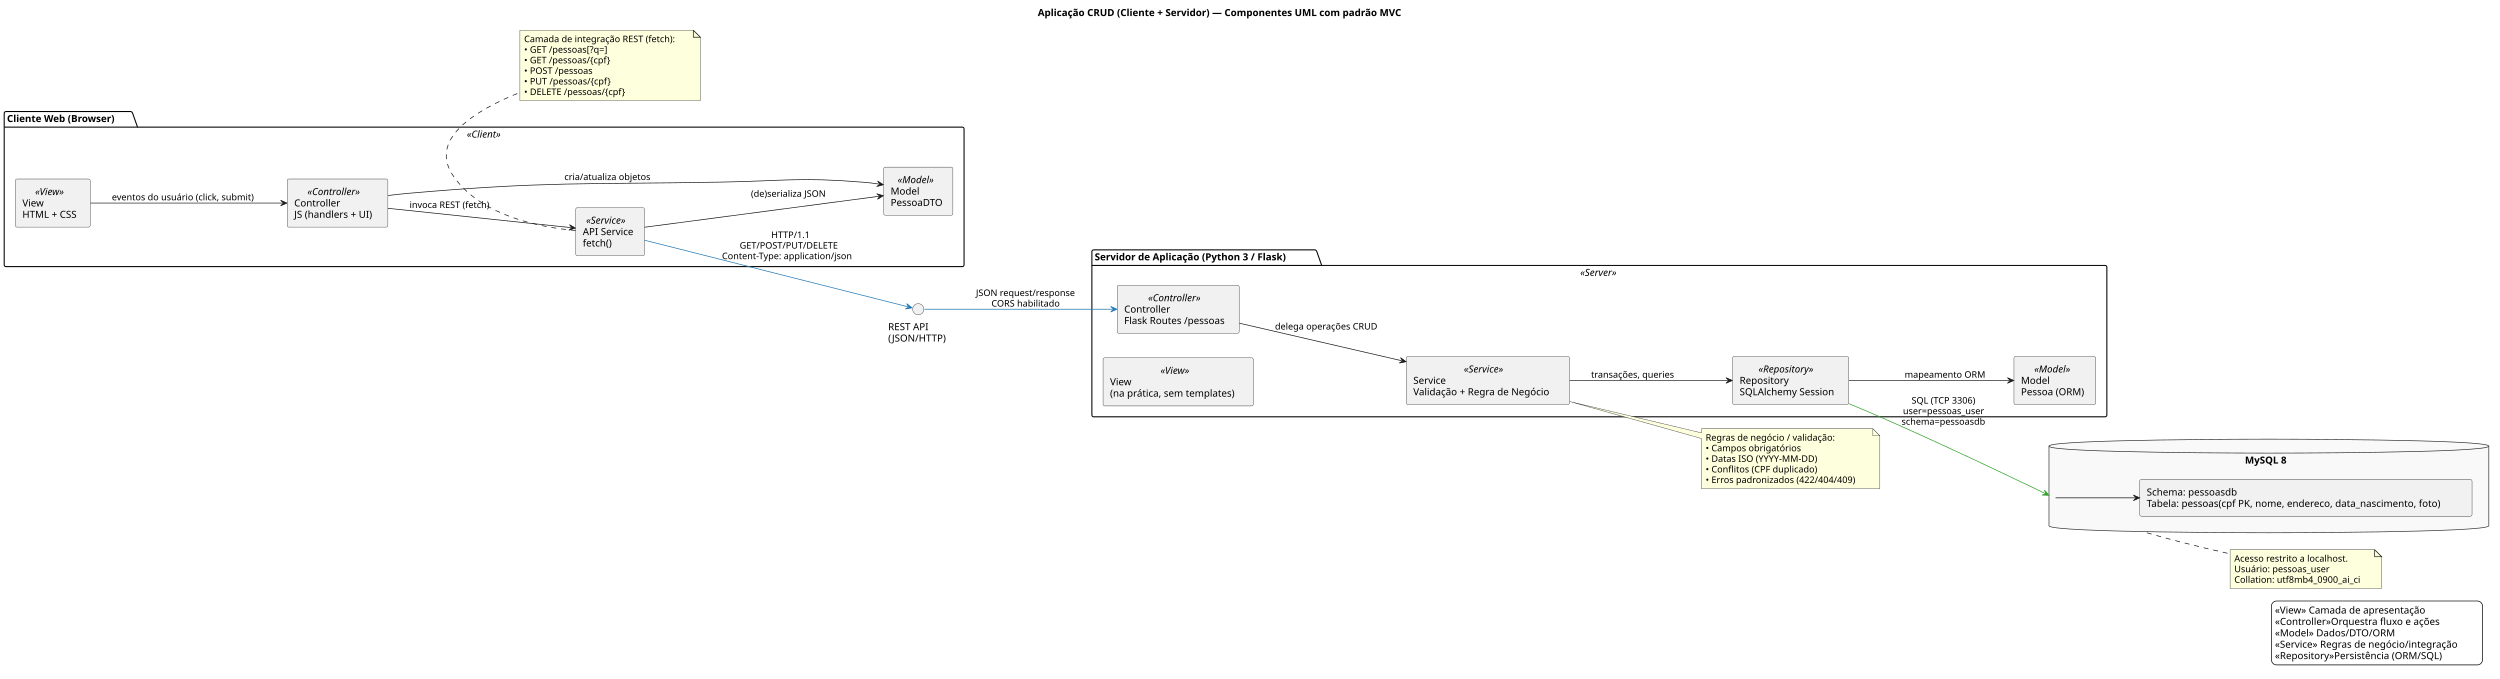
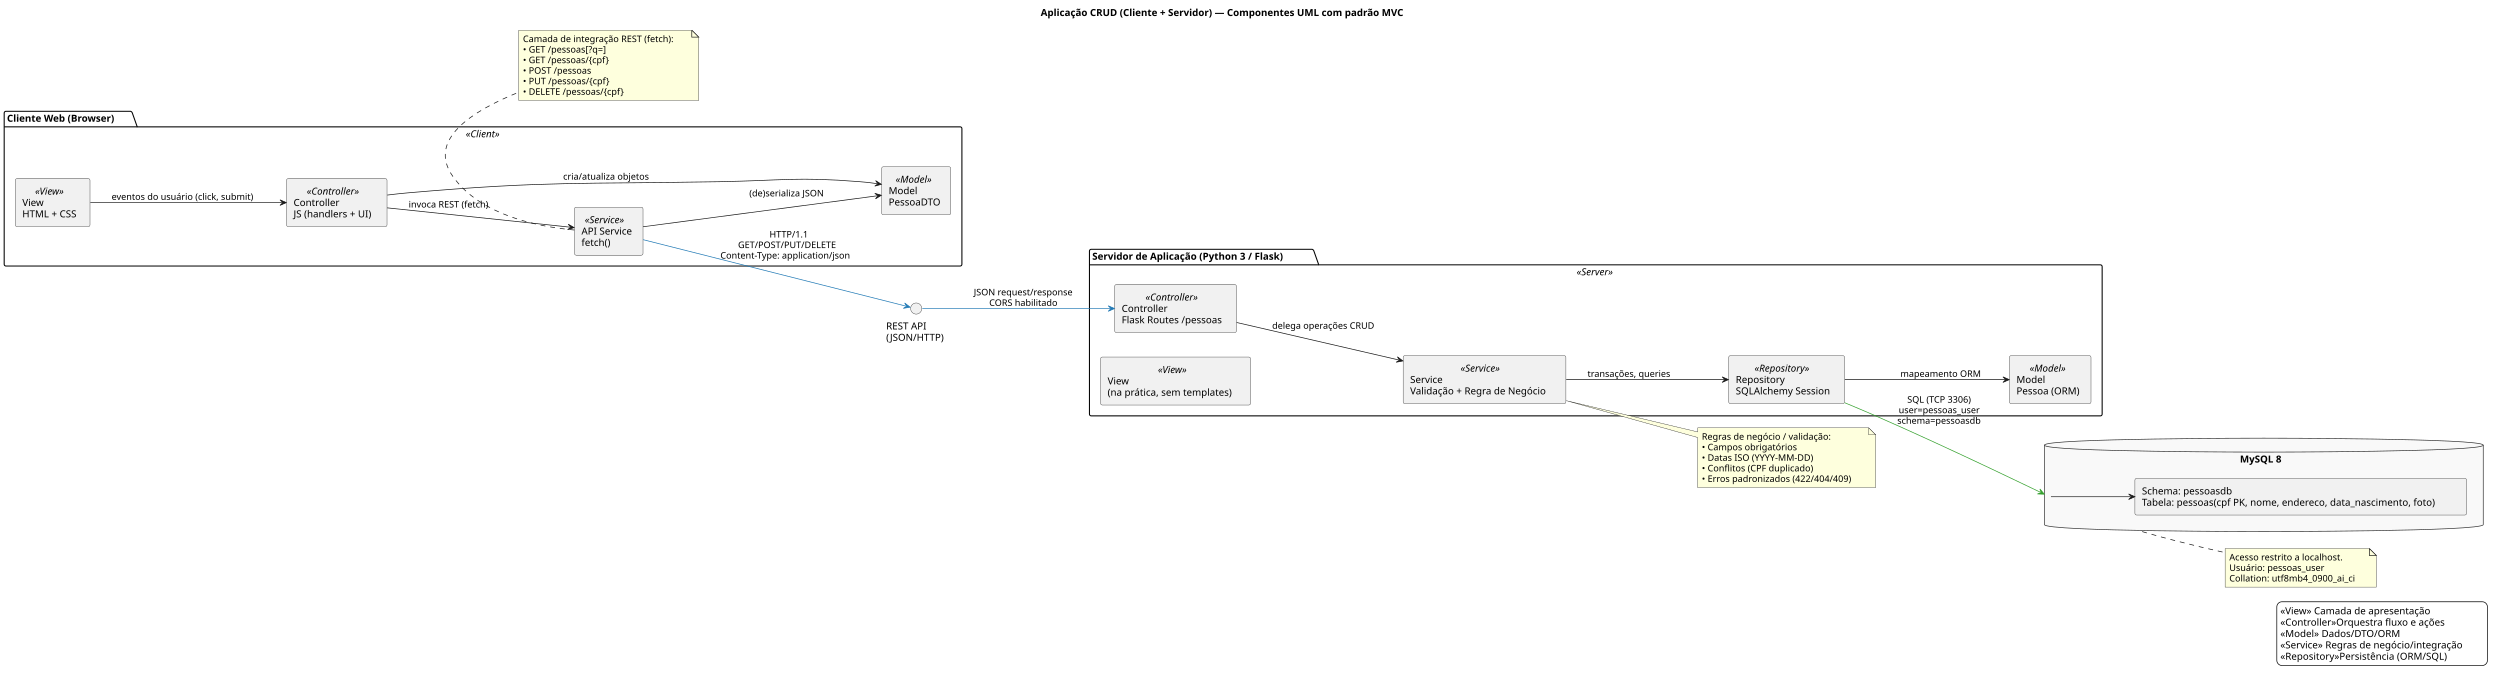
- <svg xmlns="http://www.w3.org/2000/svg" contentStyleType="text/css" data-diagram-type="DESCRIPTION" height="971px" preserveAspectRatio="none" style="width:3579px;height:971px;background:#FFFFFF;" version="1.1" viewBox="0 0 3579 971" width="3579px" zoomAndPan="magnify">
+ <svg xmlns="http://www.w3.org/2000/svg" contentStyleType="text/css" data-diagram-type="DESCRIPTION" height="973px" preserveAspectRatio="none" style="width:3587px;height:973px;background:#FFFFFF;" version="1.1" viewBox="0 0 3587 973" width="3587px" zoomAndPan="magnify">
  <defs />
  <g>
    <g class="title" data-source-line="1">
-       <text fill="#000000" font-family="sans-serif" font-size="14" font-weight="bold" lengthAdjust="spacing" textLength="594.644" x="1485.668" y="22.995">Aplicação CRUD (Cliente + Servidor) — Componentes UML com padrão MVC</text>
+       <text fill="#000000" font-family="sans-serif" font-size="14" font-weight="bold" lengthAdjust="spacing" textLength="594.644" x="1493.168" y="22.995">Aplicação CRUD (Cliente + Servidor) — Componentes UML com padrão MVC</text>
    </g>
    <g class="cluster" data-qualified-name="Cliente Web .Browser." data-source-line="18" id="ent0002">
      <path d="M8.5,159.697 L187.385,159.697 A3.75,3.75 0 0 1 189.885,162.197 L196.885,181.994 L1377.64,181.994 A2.5,2.5 0 0 1 1380.14,184.494 L1380.14,379.197 A2.5,2.5 0 0 1 1377.64,381.697 L8.5,381.697 A2.5,2.5 0 0 1 6,379.197 L6,162.197 A2.5,2.5 0 0 1 8.5,159.697" fill="none" style="stroke:#000000;stroke-width:1.5;" />
      <line style="stroke:#000000;stroke-width:1.5;" x1="6" x2="196.885" y1="181.994" y2="181.994" />
      <text fill="#000000" font-family="sans-serif" font-size="14" font-weight="bold" lengthAdjust="spacing" textLength="177.885" x="10" y="174.692">Cliente Web (Browser)</text>
      <text fill="#000000" font-family="sans-serif" font-size="14" font-style="italic" lengthAdjust="spacing" textLength="57.661" x="668.239" y="196.989">«Client»</text>
    </g>
    <g class="cluster" data-qualified-name="Servidor de Aplica..o .Python 3 . Flask." data-source-line="38" id="ent0013">
      <path d="M1565.64,357.697 L1882.652,357.697 A3.75,3.75 0 0 1 1885.152,360.197 L1892.152,379.994 L3013.67,379.994 A2.5,2.5 0 0 1 3016.17,382.494 L3016.17,594.197 A2.5,2.5 0 0 1 3013.67,596.697 L1565.64,596.697 A2.5,2.5 0 0 1 1563.14,594.197 L1563.14,360.197 A2.5,2.5 0 0 1 1565.64,357.697" fill="none" style="stroke:#000000;stroke-width:1.5;" />
      <line style="stroke:#000000;stroke-width:1.5;" x1="1563.14" x2="1892.152" y1="379.994" y2="379.994" />
      <text fill="#000000" font-family="sans-serif" font-size="14" font-weight="bold" lengthAdjust="spacing" textLength="316.012" x="1567.14" y="372.692">Servidor de Aplicação (Python 3 / Flask)</text>
      <text fill="#000000" font-family="sans-serif" font-size="14" font-style="italic" lengthAdjust="spacing" textLength="63.041" x="2262.135" y="394.989">«Server»</text>
    </g>
    <g class="cluster" data-qualified-name="DB" data-source-line="55" id="ent0023">
      <path d="M2933.32,638.697 C2933.32,628.697 3248.15,628.697 3248.15,628.697 C3248.15,628.697 3562.98,628.697 3562.98,638.697 L3562.98,752.697 C3562.98,762.697 3248.15,762.697 3248.15,762.697 C3248.15,762.697 2933.32,762.697 2933.32,752.697 L2933.32,638.697" fill="#F9F9F9" style="stroke:#333333;stroke-width:1;" />
      <path d="M2933.32,638.697 C2933.32,648.697 3248.15,648.697 3248.15,648.697 C3248.15,648.697 3562.98,648.697 3562.98,638.697" fill="none" style="stroke:#333333;stroke-width:1;" />
      <text fill="#000000" font-family="sans-serif" font-size="14" font-weight="bold" lengthAdjust="spacing" textLength="68.578" x="3213.861" y="663.692">MySQL 8</text>
    </g>
    <g class="entity" data-qualified-name="Cliente Web .Browser..C_VIEW" data-source-line="19" id="ent0003">
      <rect fill="#F1F1F1" height="68.891" rx="2.5" ry="2.5" style="stroke:#181818;stroke-width:0.5;" width="107.138" x="22" y="256.257" />
      <text fill="#000000" font-family="sans-serif" font-size="14" font-style="italic" lengthAdjust="spacing" textLength="50.661" x="50.238" y="279.252">«View»</text>
      <text fill="#000000" font-family="sans-serif" font-size="14" lengthAdjust="spacing" textLength="33.53" x="32" y="295.549">View</text>
      <text fill="#000000" font-family="sans-serif" font-size="14" lengthAdjust="spacing" textLength="87.138" x="32" y="311.846">HTML + CSS</text>
    </g>
    <g class="entity" data-qualified-name="Cliente Web .Browser..C_CTRL" data-source-line="20" id="ent0004">
      <rect fill="#F1F1F1" height="68.891" rx="2.5" ry="2.5" style="stroke:#181818;stroke-width:0.5;" width="144.161" x="411.14" y="256.257" />
      <text fill="#000000" font-family="sans-serif" font-size="14" font-style="italic" lengthAdjust="spacing" textLength="86.304" x="440.069" y="279.252">«Controller»</text>
      <text fill="#000000" font-family="sans-serif" font-size="14" lengthAdjust="spacing" textLength="69.173" x="421.14" y="295.549">Controller</text>
      <text fill="#000000" font-family="sans-serif" font-size="14" lengthAdjust="spacing" textLength="124.161" x="421.14" y="311.846">JS (handlers + UI)</text>
    </g>
    <g class="entity" data-qualified-name="Cliente Web .Browser..C_MODEL" data-source-line="21" id="ent0005">
      <rect fill="#F1F1F1" height="68.891" rx="2.5" ry="2.5" style="stroke:#181818;stroke-width:0.5;" width="99.14" x="1265" y="239.257" />
      <text fill="#000000" font-family="sans-serif" font-size="14" font-style="italic" lengthAdjust="spacing" textLength="59.165" x="1284.987" y="262.252">«Model»</text>
      <text fill="#000000" font-family="sans-serif" font-size="14" lengthAdjust="spacing" textLength="42.034" x="1275" y="278.549">Model</text>
      <text fill="#000000" font-family="sans-serif" font-size="14" lengthAdjust="spacing" textLength="79.14" x="1275" y="294.846">PessoaDTO</text>
    </g>
    <g class="entity" data-qualified-name="Cliente Web .Browser..C_API" data-source-line="22" id="ent0006">
      <rect fill="#F1F1F1" height="68.891" rx="2.5" ry="2.5" style="stroke:#181818;stroke-width:0.5;" width="98.34" x="824.26" y="297.257" />
      <text fill="#000000" font-family="sans-serif" font-size="14" font-style="italic" lengthAdjust="spacing" textLength="68.872" x="838.994" y="320.252">«Service»</text>
      <text fill="#000000" font-family="sans-serif" font-size="14" lengthAdjust="spacing" textLength="78.34" x="834.26" y="336.549">API Service</text>
      <text fill="#000000" font-family="sans-serif" font-size="14" lengthAdjust="spacing" textLength="46.525" x="834.26" y="352.846">fetch()</text>
    </g>
    <g class="entity" data-qualified-name="Servidor de Aplica..o .Python 3 . Flask..S_VIEW" data-source-line="39" id="ent0014">
      <rect fill="#F1F1F1" height="68.891" rx="2.5" ry="2.5" style="stroke:#181818;stroke-width:0.5;" width="215.091" x="1579.14" y="512.257" />
      <text fill="#000000" font-family="sans-serif" font-size="14" font-style="italic" lengthAdjust="spacing" textLength="50.661" x="1661.355" y="535.252">«View»</text>
      <text fill="#000000" font-family="sans-serif" font-size="14" lengthAdjust="spacing" textLength="33.53" x="1589.14" y="551.549">View</text>
      <text fill="#000000" font-family="sans-serif" font-size="14" lengthAdjust="spacing" textLength="195.091" x="1589.14" y="567.846">(na prática, sem templates)</text>
    </g>
    <g class="entity" data-qualified-name="Servidor de Aplica..o .Python 3 . Flask..S_CTRL" data-source-line="40" id="ent0015">
      <rect fill="#F1F1F1" height="68.891" rx="2.5" ry="2.5" style="stroke:#181818;stroke-width:0.5;" width="174.629" x="1599.37" y="408.257" />
      <text fill="#000000" font-family="sans-serif" font-size="14" font-style="italic" lengthAdjust="spacing" textLength="86.304" x="1643.533" y="431.252">«Controller»</text>
      <text fill="#000000" font-family="sans-serif" font-size="14" lengthAdjust="spacing" textLength="69.173" x="1609.37" y="447.549">Controller</text>
      <text fill="#000000" font-family="sans-serif" font-size="14" lengthAdjust="spacing" textLength="154.629" x="1609.37" y="463.846">Flask Routes /pessoas</text>
    </g>
    <g class="entity" data-qualified-name="Servidor de Aplica..o .Python 3 . Flask..S_SVC" data-source-line="41" id="ent0016">
      <rect fill="#F1F1F1" height="68.891" rx="2.5" ry="2.5" style="stroke:#181818;stroke-width:0.5;" width="233.527" x="2013.23" y="510.257" />
      <text fill="#000000" font-family="sans-serif" font-size="14" font-style="italic" lengthAdjust="spacing" textLength="68.872" x="2095.558" y="533.252">«Service»</text>
      <text fill="#000000" font-family="sans-serif" font-size="14" lengthAdjust="spacing" textLength="51.741" x="2023.23" y="549.549">Service</text>
      <text fill="#000000" font-family="sans-serif" font-size="14" lengthAdjust="spacing" textLength="213.527" x="2023.23" y="565.846">Validação + Regra de Negócio</text>
    </g>
    <g class="entity" data-qualified-name="Servidor de Aplica..o .Python 3 . Flask..S_REPO" data-source-line="42" id="ent0017">
      <rect fill="#F1F1F1" height="68.891" rx="2.5" ry="2.5" style="stroke:#181818;stroke-width:0.5;" width="166.145" x="2480.4" y="510.257" />
      <text fill="#000000" font-family="sans-serif" font-size="14" font-style="italic" lengthAdjust="spacing" textLength="92.203" x="2517.371" y="533.252">«Repository»</text>
      <text fill="#000000" font-family="sans-serif" font-size="14" lengthAdjust="spacing" textLength="75.072" x="2490.4" y="549.549">Repository</text>
      <text fill="#000000" font-family="sans-serif" font-size="14" lengthAdjust="spacing" textLength="146.145" x="2490.4" y="565.846">SQLAlchemy Session</text>
    </g>
    <g class="entity" data-qualified-name="Servidor de Aplica..o .Python 3 . Flask..S_MODEL" data-source-line="43" id="ent0018">
      <rect fill="#F1F1F1" height="68.891" rx="2.5" ry="2.5" style="stroke:#181818;stroke-width:0.5;" width="116.988" x="2883.18" y="510.257" />
      <text fill="#000000" font-family="sans-serif" font-size="14" font-style="italic" lengthAdjust="spacing" textLength="59.165" x="2912.092" y="533.252">«Model»</text>
      <text fill="#000000" font-family="sans-serif" font-size="14" lengthAdjust="spacing" textLength="42.034" x="2893.18" y="549.549">Model</text>
      <text fill="#000000" font-family="sans-serif" font-size="14" lengthAdjust="spacing" textLength="96.988" x="2893.18" y="565.846">Pessoa (ORM)</text>
    </g>
    <g class="entity" data-qualified-name="DB.TBL" data-source-line="56" id="ent0024">
      <rect fill="#F1F1F1" height="52.594" rx="2.5" ry="2.5" style="stroke:#181818;stroke-width:0.5;" width="475.807" x="3063.17" y="686.397" />
      <text fill="#000000" font-family="sans-serif" font-size="14" lengthAdjust="spacing" textLength="139.754" x="3073.17" y="709.392">Schema: pessoasdb</text>
      <text fill="#000000" font-family="sans-serif" font-size="14" lengthAdjust="spacing" textLength="455.807" x="3073.17" y="725.689">Tabela: pessoas(cpf PK, nome, endereco, data_nascimento, foto)</text>
    </g>
    <g class="entity" data-qualified-name="I_REST" data-source-line="31" id="ent0011">
      <ellipse cx="1314.57" cy="442.697" fill="#F1F1F1" rx="8" ry="8" style="stroke:#181818;stroke-width:0.5;" />
      <text fill="#000000" font-family="sans-serif" font-size="14" lengthAdjust="spacing" textLength="62.61" x="1271.459" y="472.692">REST API</text>
      <text fill="#000000" font-family="sans-serif" font-size="14" lengthAdjust="spacing" textLength="86.222" x="1271.459" y="488.989">(JSON/HTTP)</text>
    </g>
    <g class="entity" data-qualified-name="GMN27" data-source-line="66" id="ent0028">
      <path d="M744.3,43.297 L744.3,144.094 L1002.569,144.094 L1002.569,53.297 L992.569,43.297 L744.3,43.297" fill="#FEFFDD" style="stroke:#181818;stroke-width:0.5;" />
      <path d="M992.569,43.297 L992.569,53.297 L1002.569,53.297 L992.569,43.297" fill="#FEFFDD" style="stroke:#181818;stroke-width:1;" />
      <text fill="#000000" font-family="sans-serif" font-size="13" lengthAdjust="spacing" textLength="237.269" x="750.3" y="60.364">Camada de integração REST (fetch):</text>
      <text fill="#000000" font-family="sans-serif" font-size="13" lengthAdjust="spacing" textLength="139.35" x="750.3" y="75.497">• GET  /pessoas[?q=]</text>
      <text fill="#000000" font-family="sans-serif" font-size="13" lengthAdjust="spacing" textLength="144.06" x="750.3" y="90.629">• GET  /pessoas/{cpf}</text>
      <text fill="#000000" font-family="sans-serif" font-size="13" lengthAdjust="spacing" textLength="107.066" x="750.3" y="105.762">• POST /pessoas</text>
      <text fill="#000000" font-family="sans-serif" font-size="13" lengthAdjust="spacing" textLength="143.127" x="750.3" y="120.895">• PUT  /pessoas/{cpf}</text>
      <text fill="#000000" font-family="sans-serif" font-size="13" lengthAdjust="spacing" textLength="163.535" x="750.3" y="136.028">• DELETE /pessoas/{cpf}</text>
    </g>
    <g class="entity" data-qualified-name="GMN30" data-source-line="75" id="ent0031">
      <path d="M2435.76,613.867 L2435.76,619.727 L2247.19,574.857 L2435.76,627.727 L2435.76,699.531 A0,0 0 0 0 2435.76,699.531 L2691.185,699.531 A0,0 0 0 0 2691.185,699.531 L2691.185,623.867 L2681.185,613.867 L2435.76,613.867 A0,0 0 0 0 2435.76,613.867" fill="#FEFFDD" style="stroke:#181818;stroke-width:0.5;" />
      <path d="M2681.185,613.867 L2681.185,623.867 L2691.185,623.867 L2681.185,613.867" fill="#FEFFDD" style="stroke:#181818;stroke-width:0.5;" />
      <text fill="#000000" font-family="sans-serif" font-size="13" lengthAdjust="spacing" textLength="200.231" x="2441.76" y="630.934">Regras de negócio / validação:</text>
      <text fill="#000000" font-family="sans-serif" font-size="13" lengthAdjust="spacing" textLength="146.732" x="2441.76" y="646.067">• Campos obrigatórios</text>
      <text fill="#000000" font-family="sans-serif" font-size="13" lengthAdjust="spacing" textLength="173.939" x="2441.76" y="661.199">• Datas ISO (YYYY-MM-DD)</text>
      <text fill="#000000" font-family="sans-serif" font-size="13" lengthAdjust="spacing" textLength="174.783" x="2441.76" y="676.332">• Conflitos (CPF duplicado)</text>
      <text fill="#000000" font-family="sans-serif" font-size="13" lengthAdjust="spacing" textLength="234.425" x="2441.76" y="691.465">• Erros padronizados (422/404/409)</text>
    </g>
    <g class="entity" data-qualified-name="GMN33" data-source-line="83" id="ent0034">
      <path d="M3192.61,786.997 L3192.61,842.395 L3409.537,842.395 L3409.537,796.997 L3399.537,786.997 L3192.61,786.997" fill="#FEFFDD" style="stroke:#181818;stroke-width:0.5;" />
      <path d="M3399.537,786.997 L3399.537,796.997 L3409.537,796.997 L3399.537,786.997" fill="#FEFFDD" style="stroke:#181818;stroke-width:1;" />
      <text fill="#000000" font-family="sans-serif" font-size="13" lengthAdjust="spacing" textLength="175.608" x="3198.61" y="804.064">Acesso restrito a localhost.</text>
      <text fill="#000000" font-family="sans-serif" font-size="13" lengthAdjust="spacing" textLength="145.26" x="3198.61" y="819.197">Usuário: pessoas_user</text>
      <text fill="#000000" font-family="sans-serif" font-size="13" lengthAdjust="spacing" textLength="195.927" x="3198.61" y="834.329">Collation: utf8mb4_0900_ai_ci</text>
    </g>
    <g class="link" data-entity-1="ent0003" data-entity-2="ent0004" data-link-type="dependency" data-source-line="24" id="lnk7">
      <path d="M129.6,290.697 C201.54,290.697 324.3,290.697 404.72,290.697" fill="none" id="C_VIEW-to-C_CTRL" style="stroke:#181818;stroke-width:1;" />
      <polygon fill="#181818" points="410.72,290.697,401.72,286.697,405.72,290.697,401.72,294.697,410.72,290.697" style="stroke:#181818;stroke-width:1;" />
      <text fill="#000000" font-family="sans-serif" font-size="13" lengthAdjust="spacing" textLength="220.575" x="160.14" y="286.764">eventos do usuário (click, submit)</text>
    </g>
    <g class="link" data-entity-1="ent0004" data-entity-2="ent0005" data-link-type="dependency" data-source-line="25" id="lnk8">
      <path d="M555.63,279.887 C565.58,278.647 575.68,277.537 585.3,276.697 C783.47,259.477 833.69,264.257 1032.57,260.697 C1121.89,259.097 1144.52,253.507 1233.57,260.697 C1243.67,261.517 1248.479,261.987 1258.709,263.557" fill="none" id="C_CTRL-to-C_MODEL" style="stroke:#181818;stroke-width:1;" />
      <polygon fill="#181818" points="1264.64,264.467,1256.351,259.148,1259.698,263.708,1255.137,267.055,1264.64,264.467" style="stroke:#181818;stroke-width:1;" />
      <text fill="#000000" font-family="sans-serif" font-size="13" lengthAdjust="spacing" textLength="131.504" x="807.93" y="257.764">cria/atualiza objetos</text>
    </g>
    <g class="link" data-entity-1="ent0004" data-entity-2="ent0006" data-link-type="dependency" data-source-line="26" id="lnk9">
      <path d="M555.42,298.217 C633.35,306.447 750.203,318.787 817.813,325.927" fill="none" id="C_CTRL-to-C_API" style="stroke:#181818;stroke-width:1;" />
      <polygon fill="#181818" points="823.78,326.557,815.25,321.634,818.808,326.032,814.41,329.59,823.78,326.557" style="stroke:#181818;stroke-width:1;" />
      <text fill="#000000" font-family="sans-serif" font-size="13" lengthAdjust="spacing" textLength="127.518" x="586.3" y="297.764">invoca REST (fetch)</text>
    </g>
    <g class="link" data-entity-1="ent0006" data-entity-2="ent0005" data-link-type="dependency" data-source-line="27" id="lnk10">
      <path d="M922.68,325.327 C1006.9,314.197 1173.872,292.153 1258.622,280.953" fill="none" id="C_API-to-C_MODEL" style="stroke:#181818;stroke-width:1;" />
      <polygon fill="#181818" points="1264.57,280.167,1255.123,277.38,1259.613,280.822,1256.172,285.312,1264.57,280.167" style="stroke:#181818;stroke-width:1;" />
      <text fill="#000000" font-family="sans-serif" font-size="13" lengthAdjust="spacing" textLength="116.276" x="1075.07" y="281.764">(de)serializa JSON</text>
    </g>
    <g class="link" data-entity-1="ent0006" data-entity-2="ent0011" data-link-type="dependency" data-source-line="33" id="lnk12">
      <path d="M922.68,343.897 C1025.4,369.857 1254.223,427.696 1299.943,439.256" fill="none" id="C_API-to-I_REST" style="stroke:#1F78B4;stroke-width:1;" />
      <polygon fill="#1F78B4" points="1305.76,440.727,1298.015,434.643,1300.912,439.501,1296.054,442.399,1305.76,440.727" style="stroke:#1F78B4;stroke-width:1;" />
      <text fill="#000000" font-family="sans-serif" font-size="13" lengthAdjust="spacing" textLength="58.551" x="1104.023" y="340.764">HTTP/1.1</text>
      <text fill="#000000" font-family="sans-serif" font-size="13" lengthAdjust="spacing" textLength="148.764" x="1058.916" y="355.897">GET/POST/PUT/DELETE</text>
      <text fill="#000000" font-family="sans-serif" font-size="13" lengthAdjust="spacing" textLength="199.456" x="1033.57" y="371.029">Content-Type: application/json</text>
    </g>
    <g class="link" data-entity-1="ent0015" data-entity-2="ent0016" data-link-type="dependency" data-source-line="45" id="lnk19">
      <path d="M1774.35,462.727 C1842.5,478.477 1932.244,499.226 2007.014,516.506" fill="none" id="S_CTRL-to-S_SVC" style="stroke:#181818;stroke-width:1;" />
      <polygon fill="#181818" points="2012.86,517.857,2004.992,511.933,2007.988,516.731,2003.19,519.728,2012.86,517.857" style="stroke:#181818;stroke-width:1;" />
      <text fill="#000000" font-family="sans-serif" font-size="13" lengthAdjust="spacing" textLength="157.365" x="1825.23" y="471.764">delega operações CRUD</text>
    </g>
    <g class="link" data-entity-1="ent0016" data-entity-2="ent0017" data-link-type="dependency" data-source-line="46" id="lnk20">
      <path d="M2247.19,544.697 C2320.7,544.697 2407.95,544.697 2473.92,544.697" fill="none" id="S_SVC-to-S_REPO" style="stroke:#181818;stroke-width:1;" />
      <polygon fill="#181818" points="2479.92,544.697,2470.92,540.697,2474.92,544.697,2470.92,548.697,2479.92,544.697" style="stroke:#181818;stroke-width:1;" />
      <text fill="#000000" font-family="sans-serif" font-size="13" lengthAdjust="spacing" textLength="127.74" x="2277.76" y="540.764">transações, queries</text>
    </g>
    <g class="link" data-entity-1="ent0017" data-entity-2="ent0018" data-link-type="dependency" data-source-line="47" id="lnk21">
      <path d="M2647.03,544.697 C2718.41,544.697 2813.76,544.697 2876.8,544.697" fill="none" id="S_REPO-to-S_MODEL" style="stroke:#181818;stroke-width:1;" />
      <polygon fill="#181818" points="2882.8,544.697,2873.8,540.697,2877.8,544.697,2873.8,548.697,2882.8,544.697" style="stroke:#181818;stroke-width:1;" />
      <text fill="#000000" font-family="sans-serif" font-size="13" lengthAdjust="spacing" textLength="121.412" x="2726.68" y="540.764">mapeamento ORM</text>
    </g>
    <g class="link" data-entity-1="ent0011" data-entity-2="ent0015" data-link-type="dependency" data-source-line="50" id="lnk22">
      <path d="M1323.3,442.697 C1358.18,442.697 1497.34,442.697 1593.02,442.697" fill="none" id="I_REST-to-S_CTRL" style="stroke:#1F78B4;stroke-width:1;" />
      <polygon fill="#1F78B4" points="1599.02,442.697,1590.02,438.697,1594.02,442.697,1590.02,446.697,1599.02,442.697" style="stroke:#1F78B4;stroke-width:1;" />
      <text fill="#000000" font-family="sans-serif" font-size="13" lengthAdjust="spacing" textLength="149.589" x="1397.14" y="423.764">JSON request/response</text>
      <text fill="#000000" font-family="sans-serif" font-size="13" lengthAdjust="spacing" textLength="105.289" x="1419.29" y="438.897">CORS habilitado</text>
    </g>
    <g class="link" data-entity-1="ent0017" data-entity-2="ent0023" data-link-type="dependency" data-source-line="59" id="lnk25">
      <path d="M2646.83,577.857 C2661.65,584.007 2676.91,590.457 2691.18,596.697 C2746.325,620.817 2807.628,649.294 2855.668,671.997 C2879.688,683.348 2900.392,693.256 2915.353,700.453 C2922.834,704.051 2923.479,704.357 2927.784,706.442" fill="none" id="S_REPO-to-DB" style="stroke:#33A02C;stroke-width:1;" />
      <polygon fill="#33A02C" points="2933.184,709.058,2926.827,701.535,2928.684,706.878,2923.341,708.735,2933.184,709.058" style="stroke:#33A02C;stroke-width:1;" />
      <text fill="#000000" font-family="sans-serif" font-size="13" lengthAdjust="spacing" textLength="102.077" x="2736.478" y="577.764">SQL (TCP 3306)</text>
      <text fill="#000000" font-family="sans-serif" font-size="13" lengthAdjust="spacing" textLength="126.591" x="2724.221" y="592.897">user=pessoas_user</text>
      <text fill="#000000" font-family="sans-serif" font-size="13" lengthAdjust="spacing" textLength="130.673" x="2722.18" y="608.029">schema=pessoasdb</text>
    </g>
    <g class="link" data-entity-1="ent0023" data-entity-2="ent0024" data-link-type="dependency" data-source-line="60" id="lnk26">
      <path d="M2942.74,712.697 C2944.86,712.697 2992.24,712.697 3057.14,712.697" fill="none" id="DB-to-TBL" style="stroke:#181818;stroke-width:1;" />
      <polygon fill="#181818" points="3063.14,712.697,3054.14,708.697,3058.14,712.697,3054.14,716.697,3063.14,712.697" style="stroke:#181818;stroke-width:1;" />
    </g>
    <g class="link" data-entity-1="ent0006" data-entity-2="ent0028" data-link-type="association" data-source-line="66" id="lnk29">
      <path d="M824.11,330.037 C771.11,325.287 689.18,308.757 649.8,253.197 C612.91,201.157 675.62,159.957 743.91,132.477" fill="none" id="C_API-GMN27" style="stroke:#181818;stroke-width:1;stroke-dasharray:7,7;" />
    </g>
    <g class="link" data-entity-1="ent0023" data-entity-2="ent0034" data-link-type="association" data-source-line="83" id="lnk35">
      <path d="M3073.568,762.729 C3073.759,762.784 3073.949,762.84 3074.14,762.895 C3077.186,763.783 3080.246,764.663 3083.315,765.535 C3095.593,769.022 3108.031,772.377 3120.414,775.582 C3145.18,781.992 3169.73,787.802 3192.36,792.867" fill="none" id="DB-GMN33" style="stroke:#181818;stroke-width:1;stroke-dasharray:7,7;" />
    </g>
    <g class="legend" data-source-line="88">
-       <rect fill="none" height="91.484" rx="7.5" ry="7.5" style="stroke:#000000;stroke-width:1;" width="302.216" x="3251.764" y="860.395" />
-       <text fill="#000000" font-family="sans-serif" font-size="14" lengthAdjust="spacing" textLength="257.325" x="3256.764" y="878.39">«View»      Camada de apresentação</text>
-       <text fill="#000000" font-family="sans-serif" font-size="14" lengthAdjust="spacing" textLength="253.825" x="3256.764" y="894.687">«Controller»Orquestra fluxo e ações</text>
-       <text fill="#000000" font-family="sans-serif" font-size="14" lengthAdjust="spacing" textLength="198.133" x="3256.764" y="910.984">«Model»     Dados/DTO/ORM</text>
-       <text fill="#000000" font-family="sans-serif" font-size="14" lengthAdjust="spacing" textLength="292.216" x="3256.764" y="927.281">«Service»   Regras de negócio/integração</text>
-       <text fill="#000000" font-family="sans-serif" font-size="14" lengthAdjust="spacing" textLength="257.257" x="3256.764" y="943.578">«Repository»Persistência (ORM/SQL)</text>
+       <rect fill="none" height="91.484" rx="7.5" ry="7.5" style="stroke:#000000;stroke-width:1;" width="302.216" x="3266.764" y="863.395" />
+       <text fill="#000000" font-family="sans-serif" font-size="14" lengthAdjust="spacing" textLength="257.325" x="3271.764" y="881.39">«View»      Camada de apresentação</text>
+       <text fill="#000000" font-family="sans-serif" font-size="14" lengthAdjust="spacing" textLength="253.825" x="3271.764" y="897.687">«Controller»Orquestra fluxo e ações</text>
+       <text fill="#000000" font-family="sans-serif" font-size="14" lengthAdjust="spacing" textLength="198.133" x="3271.764" y="913.984">«Model»     Dados/DTO/ORM</text>
+       <text fill="#000000" font-family="sans-serif" font-size="14" lengthAdjust="spacing" textLength="292.216" x="3271.764" y="930.281">«Service»   Regras de negócio/integração</text>
+       <text fill="#000000" font-family="sans-serif" font-size="14" lengthAdjust="spacing" textLength="257.257" x="3271.764" y="946.578">«Repository»Persistência (ORM/SQL)</text>
    </g>
  </g>
</svg>
